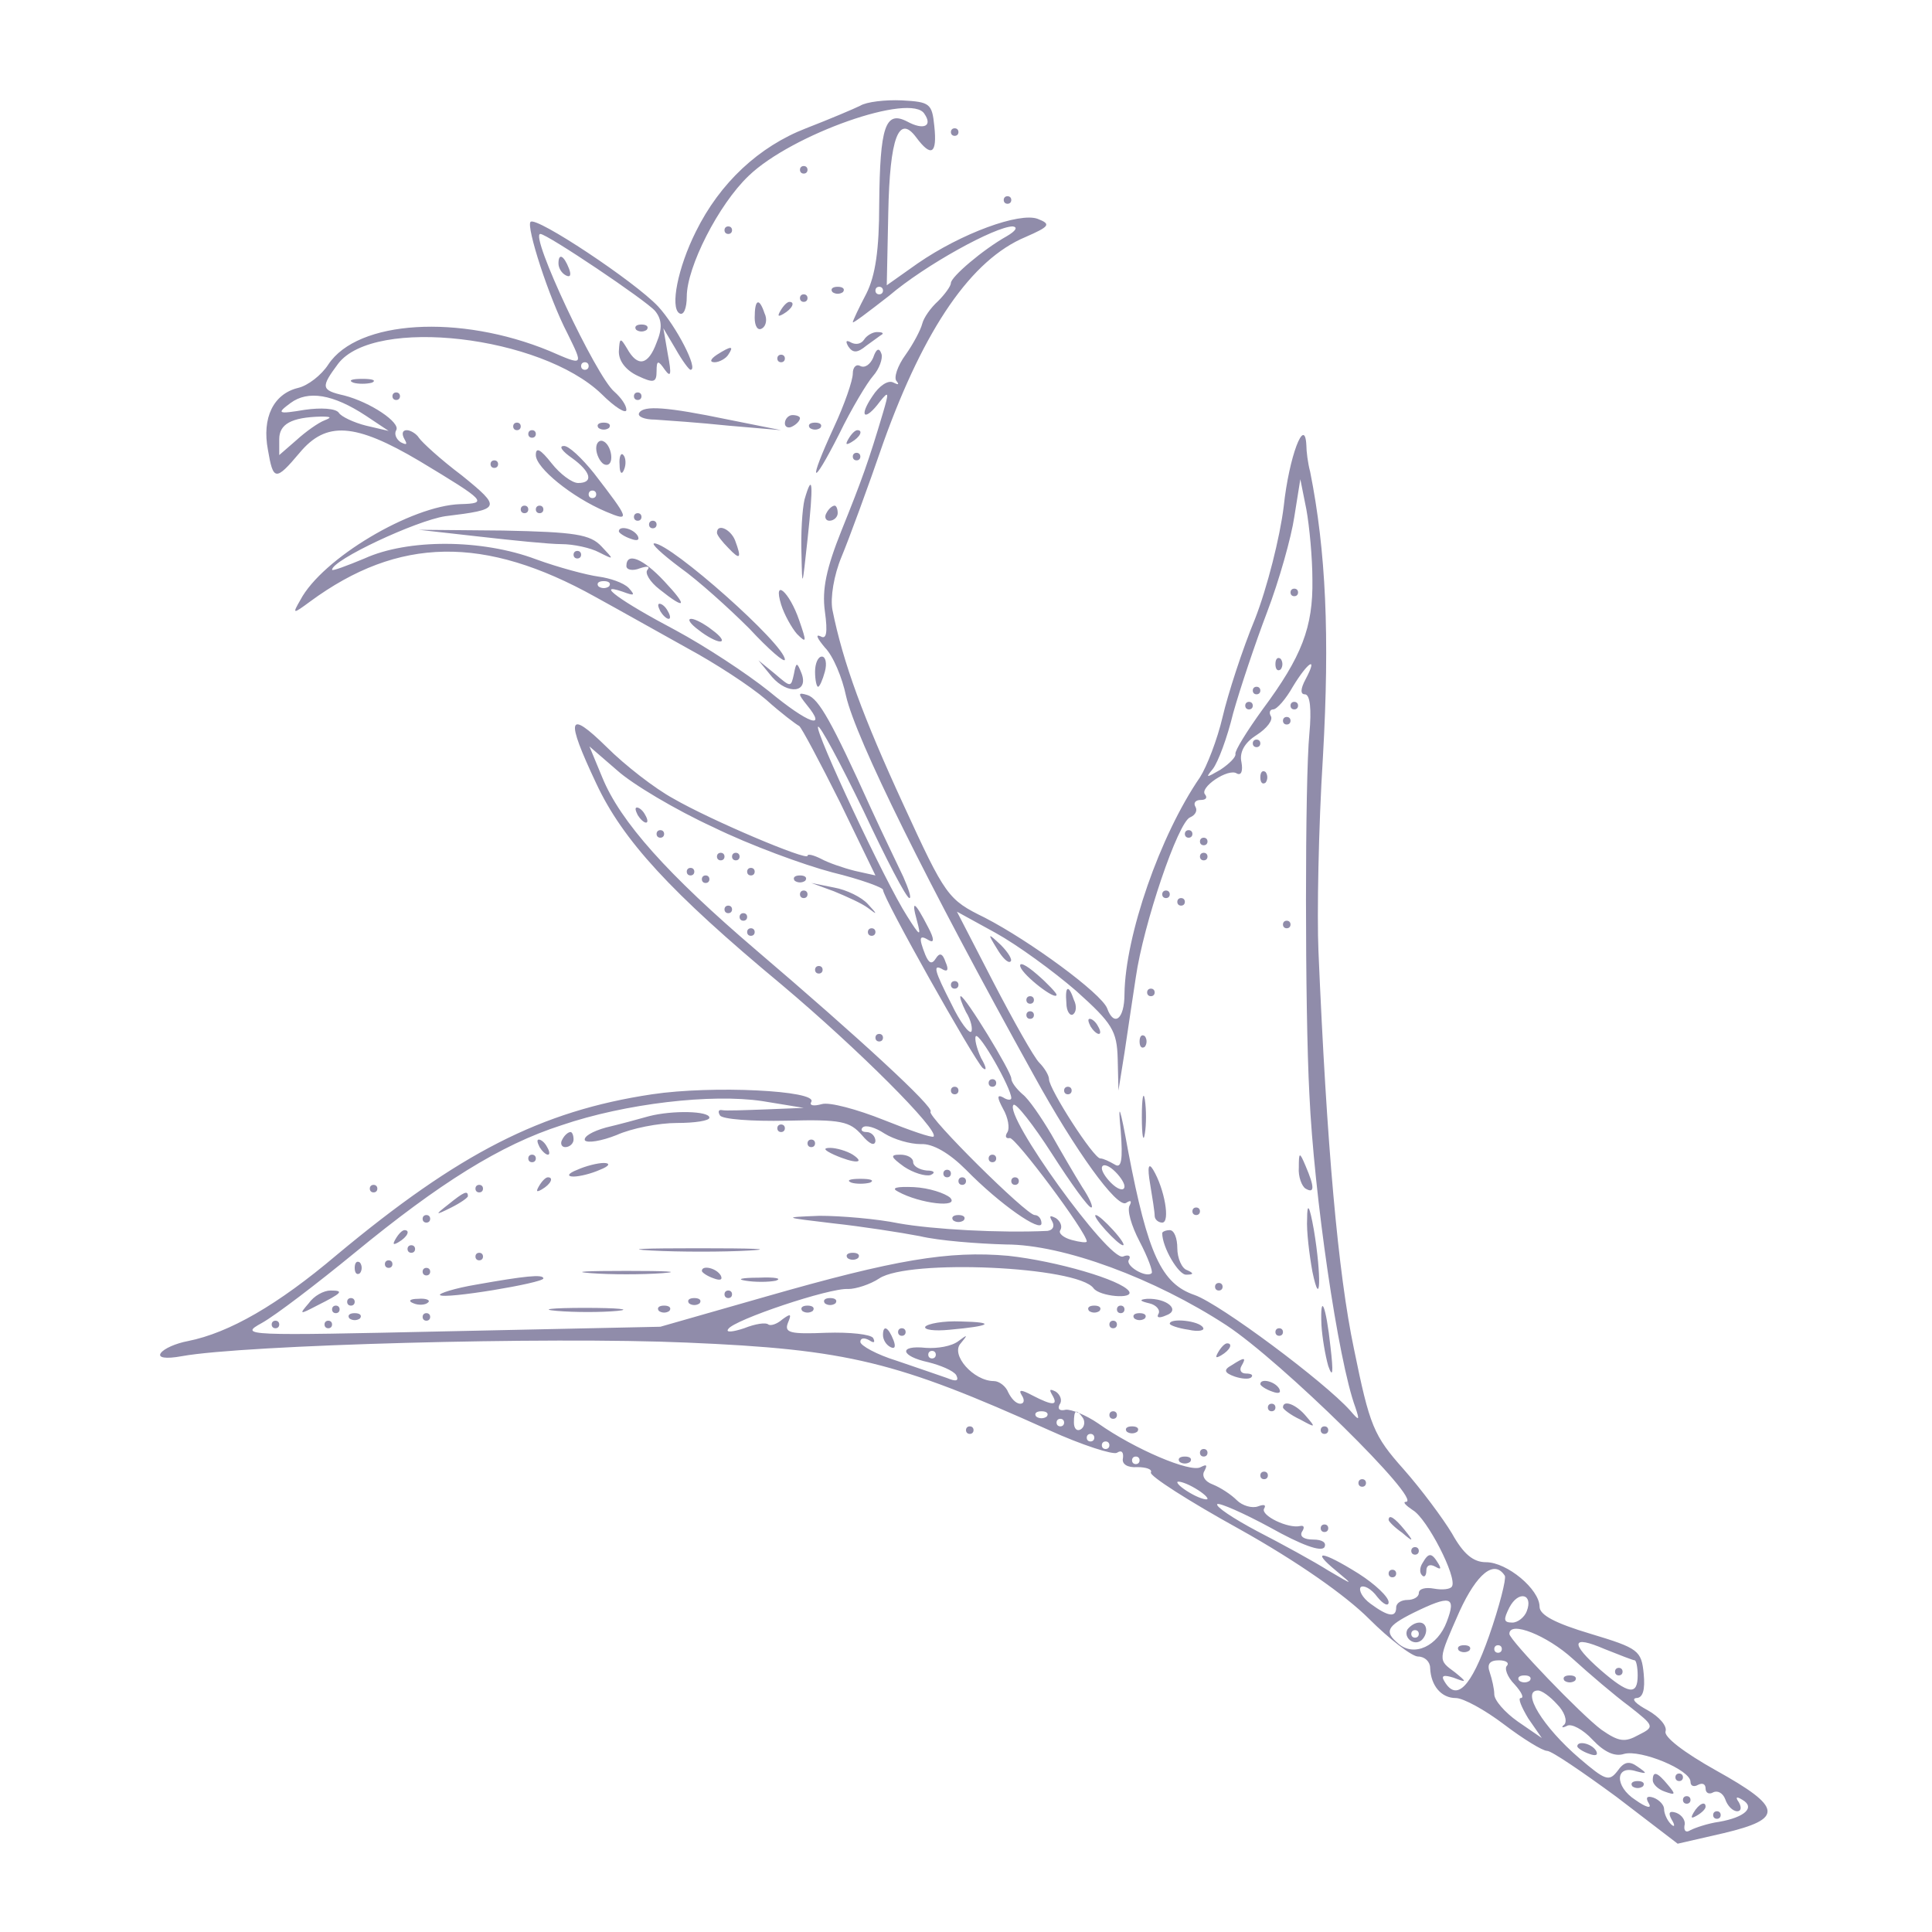
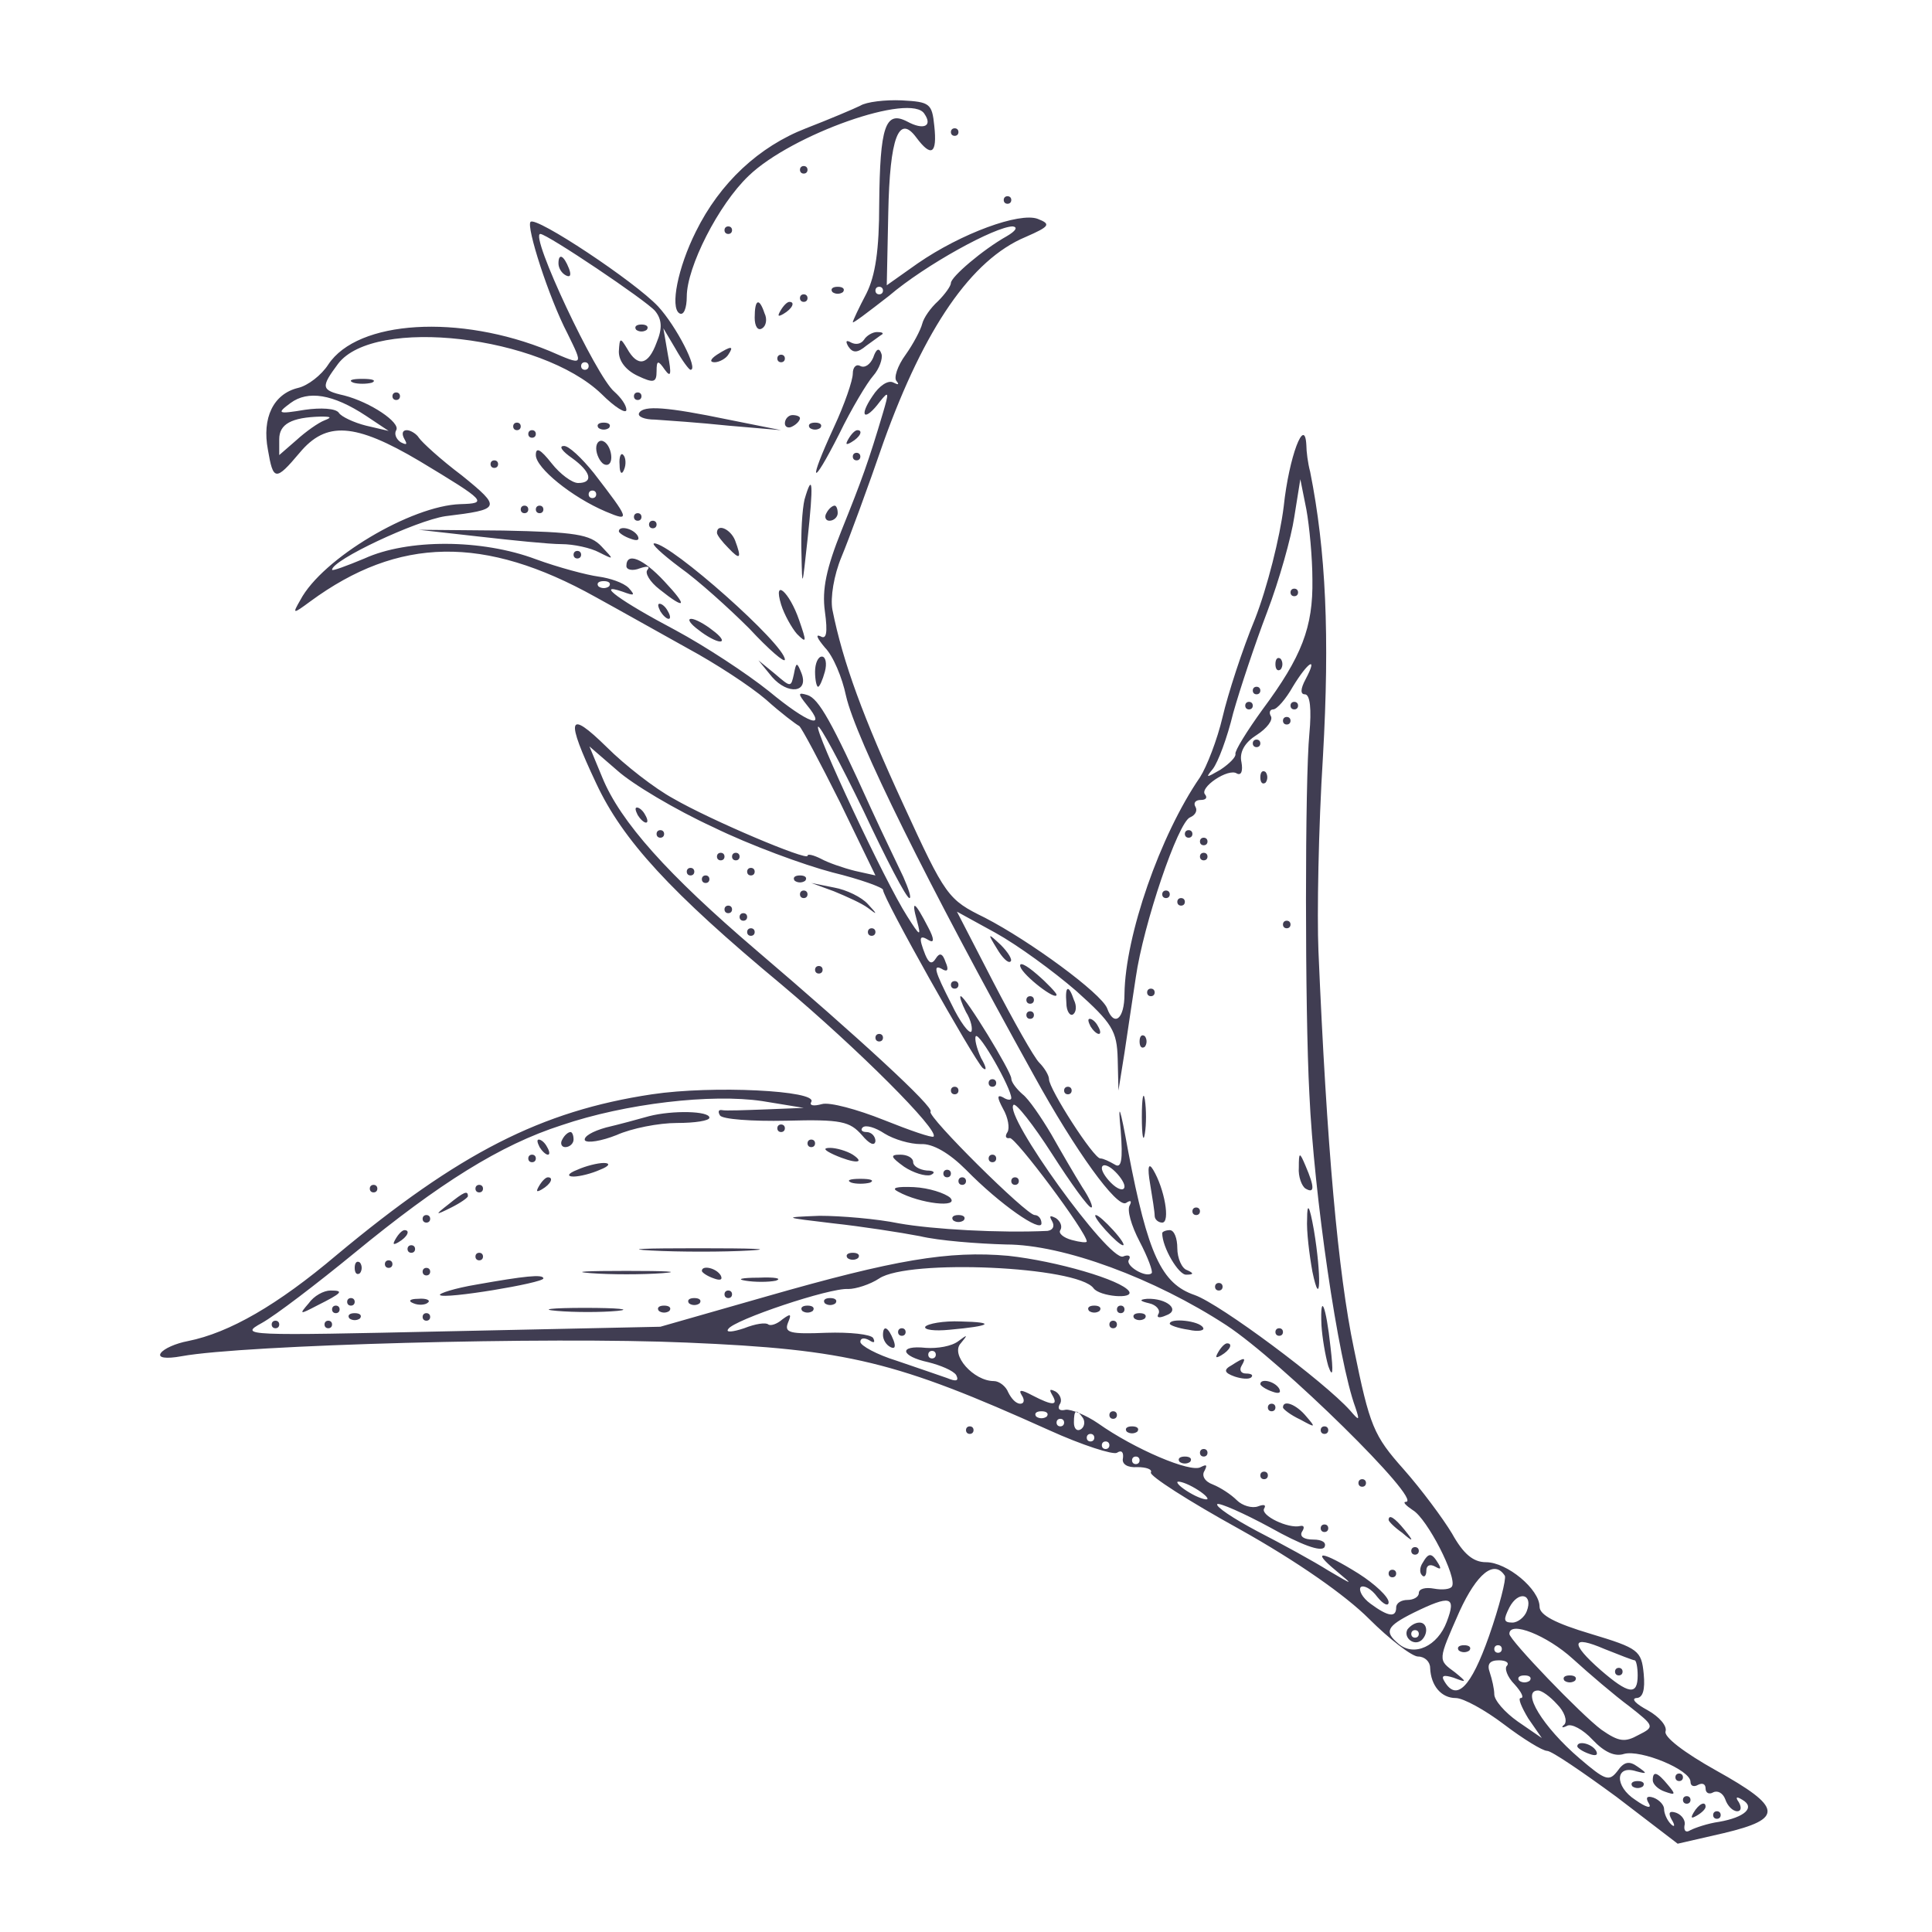
- <svg xmlns="http://www.w3.org/2000/svg" version="1.0" width="256pt" height="256pt" viewBox="0 0 256 256" preserveAspectRatio="xMidYMid meet" fill="#908caa" stroke="none">
+ <svg xmlns="http://www.w3.org/2000/svg" version="1.0" width="256pt" height="256pt" viewBox="0 0 256 256" preserveAspectRatio="xMidYMid meet" fill="#403d52" stroke="none">
  <g transform="translate(0,256) scale(0.1,-0.1)">
    <path d="M1140 2420 c-8 -4 -41 -18 -72 -30 -62 -24 -114 -72 -146 -137 -24 -48 -34 -100 -22 -108 6 -4 10 7 10 22 0 39 42 122 82 160 57 55 216 111 233 82 11 -16 -1 -22 -23 -10 -29 15 -36 -7 -37 -109 0 -61 -5 -95 -17 -119 -10 -19 -18 -36 -18 -38 0 -2 21 14 48 35 48 41 141 92 164 92 7 -1 4 -6 -8 -13 -32 -18 -74 -54 -74 -62 0 -4 -8 -15 -17 -24 -10 -9 -19 -22 -21 -30 -2 -8 -12 -27 -22 -41 -11 -15 -16 -31 -12 -35 4 -5 2 -5 -4 -2 -7 4 -19 -4 -28 -18 -19 -28 -10 -34 10 -7 12 15 12 12 4 -15 -19 -64 -28 -89 -55 -156 -20 -50 -26 -78 -22 -107 4 -29 2 -38 -6 -33 -7 3 -4 -3 6 -15 11 -11 23 -40 28 -64 13 -57 107 -247 249 -503 55 -100 110 -176 122 -169 6 4 8 3 5 -3 -4 -6 2 -27 13 -48 11 -21 18 -40 16 -42 -7 -7 -36 10 -30 18 3 5 -1 7 -8 4 -19 -6 -159 188 -145 201 3 3 26 -26 51 -65 25 -39 48 -71 52 -71 3 0 -2 12 -12 27 -10 16 -28 47 -41 70 -13 22 -30 47 -38 53 -8 7 -15 16 -15 21 0 9 -61 109 -67 109 -2 0 1 -9 7 -21 7 -11 9 -23 7 -26 -3 -3 -15 13 -26 36 -23 45 -26 55 -11 46 6 -3 7 1 3 10 -4 12 -8 13 -13 5 -5 -8 -9 -7 -14 5 -9 23 -8 27 5 19 7 -4 7 2 -1 17 -18 35 -23 38 -15 9 6 -22 4 -21 -13 6 -29 45 -123 246 -118 251 2 3 29 -47 60 -111 30 -64 57 -116 61 -116 3 0 -1 12 -8 28 -7 15 -27 56 -43 91 -52 115 -69 145 -84 150 -13 4 -13 2 -1 -13 28 -34 2 -25 -50 18 -30 24 -85 60 -124 81 -72 38 -108 64 -70 51 16 -6 17 -5 8 5 -7 7 -25 13 -40 15 -15 2 -53 12 -83 23 -72 27 -170 27 -227 1 -24 -10 -43 -17 -43 -15 0 13 111 65 150 71 74 9 75 11 22 54 -28 21 -53 44 -57 50 -3 5 -11 10 -16 10 -6 0 -7 -5 -3 -12 4 -7 3 -8 -5 -4 -6 4 -9 11 -6 16 6 10 -34 37 -69 46 -31 7 -31 11 -8 42 48 63 269 37 349 -40 18 -18 33 -27 33 -21 0 6 -7 16 -16 24 -24 20 -113 209 -98 209 9 0 140 -88 152 -102 9 -11 10 -23 2 -42 -11 -30 -25 -33 -39 -8 -9 15 -10 15 -11 -4 0 -13 10 -25 25 -32 21 -10 25 -9 25 6 0 15 2 15 11 2 8 -11 9 -6 4 20 l-6 35 16 -27 c9 -16 18 -28 20 -28 11 0 -19 58 -43 84 -31 33 -162 120 -169 112 -6 -6 24 -100 49 -148 21 -43 22 -43 -24 -23 -119 49 -254 41 -293 -18 -9 -14 -27 -28 -40 -31 -33 -8 -48 -40 -40 -82 7 -41 10 -42 42 -4 35 42 73 40 159 -11 88 -53 91 -56 54 -57 -65 -2 -183 -72 -212 -127 -11 -19 -10 -19 13 -2 117 86 231 88 378 6 31 -17 86 -48 122 -68 37 -20 83 -50 104 -68 20 -18 40 -33 44 -35 3 -2 27 -47 54 -101 l47 -97 -27 6 c-16 4 -36 11 -45 16 -10 5 -18 7 -18 4 0 -7 -128 47 -178 76 -24 13 -64 44 -88 68 -52 51 -55 39 -14 -48 35 -75 98 -144 246 -267 101 -85 209 -193 201 -201 -2 -2 -31 8 -66 22 -35 14 -72 24 -82 21 -11 -3 -17 -2 -14 3 9 15 -131 22 -211 10 -147 -22 -256 -78 -418 -213 -78 -66 -142 -103 -197 -114 -16 -3 -32 -10 -36 -16 -4 -6 6 -8 28 -4 82 15 486 26 669 18 214 -9 278 -25 480 -116 44 -20 85 -33 90 -30 6 4 9 1 8 -7 -2 -8 6 -13 19 -12 12 0 20 -3 18 -7 -3 -4 50 -38 117 -75 77 -43 141 -88 172 -119 27 -27 57 -50 65 -50 9 0 16 -7 16 -15 1 -24 15 -40 34 -40 10 0 39 -16 64 -35 25 -19 51 -35 57 -35 6 0 47 -28 92 -61 l81 -62 61 14 c80 19 78 34 -10 83 -43 24 -70 45 -67 52 2 7 -8 19 -24 28 -15 8 -22 15 -15 16 9 0 12 11 10 32 -3 31 -7 34 -70 53 -47 14 -68 25 -68 36 0 23 -43 59 -71 59 -17 0 -30 11 -45 38 -12 20 -41 59 -64 85 -40 45 -45 57 -66 160 -21 100 -36 268 -47 527 -2 47 0 163 6 258 9 159 4 272 -17 377 -3 11 -5 27 -5 35 -2 40 -23 -15 -30 -81 -5 -41 -22 -108 -38 -149 -17 -41 -36 -100 -43 -130 -7 -30 -21 -66 -30 -80 -53 -77 -99 -210 -100 -287 0 -34 -14 -44 -23 -19 -8 20 -102 89 -162 120 -49 24 -52 28 -108 150 -53 115 -80 188 -94 258 -3 16 2 46 12 70 10 24 35 92 56 153 54 150 116 241 188 271 32 14 34 17 16 24 -24 9 -101 -19 -159 -59 l-41 -29 2 96 c2 100 14 131 37 100 20 -27 28 -22 24 15 -3 30 -6 32 -43 34 -22 1 -47 -2 -55 -7z m30 -245 c0 -3 -2 -5 -5 -5 -3 0 -5 2 -5 5 0 3 2 5 5 5 3 0 5 -2 5 -5z m-390 -100 c0 -3 -2 -5 -5 -5 -3 0 -5 2 -5 5 0 3 2 5 5 5 3 0 5 -2 5 -5z m-295 -66 l30 -20 -30 7 c-16 4 -33 12 -36 17 -4 6 -24 7 -45 4 -36 -6 -38 -5 -19 9 23 17 56 12 100 -17z m-55 -6 c-8 -3 -25 -15 -37 -26 l-23 -20 0 21 c0 20 16 29 55 30 14 0 15 -1 5 -5z m1309 -211 c1 -63 -14 -102 -66 -172 -21 -29 -37 -55 -36 -59 1 -4 -8 -13 -20 -21 -19 -11 -20 -11 -10 1 7 9 19 41 27 74 9 32 29 92 45 134 16 42 32 99 36 126 l8 50 8 -40 c4 -22 8 -64 8 -93z m-932 -9 c-4 -3 -10 -3 -14 0 -3 4 0 7 7 7 7 0 10 -3 7 -7z m923 -123 c-7 -13 -7 -20 -1 -20 7 0 9 -20 6 -52 -6 -61 -6 -367 0 -478 6 -132 38 -353 61 -415 6 -18 5 -18 -7 -4 -34 38 -172 141 -206 153 -44 15 -62 54 -88 190 -11 61 -14 68 -10 28 3 -39 1 -51 -8 -45 -7 4 -15 8 -19 8 -9 0 -68 92 -68 105 0 5 -6 15 -13 22 -7 7 -34 55 -61 107 l-48 93 51 -28 c29 -16 77 -51 107 -77 48 -43 54 -53 55 -90 l1 -42 8 50 c4 28 11 73 15 100 10 70 56 206 72 212 7 3 10 9 7 14 -3 5 0 9 7 9 7 0 9 3 6 7 -9 9 31 36 42 28 6 -3 8 4 6 15 -3 13 4 26 20 36 14 9 22 20 19 25 -3 5 -1 9 3 9 5 0 17 14 26 30 20 33 34 42 17 10z m-785 -196 c49 -24 120 -50 158 -60 37 -9 67 -20 67 -23 0 -11 120 -224 132 -236 6 -5 5 1 -2 13 -6 13 -9 26 -7 29 5 5 47 -69 47 -82 0 -3 -5 -3 -11 1 -8 4 -8 0 0 -15 7 -12 9 -26 6 -31 -4 -6 -2 -9 3 -8 7 2 102 -125 102 -137 0 -2 -9 -1 -20 2 -11 3 -18 9 -15 13 3 5 0 12 -6 16 -8 4 -9 3 -5 -4 4 -7 1 -12 -6 -13 -63 -3 -152 2 -197 10 -29 6 -77 10 -105 10 -50 -2 -49 -2 18 -10 37 -4 89 -12 115 -17 25 -6 77 -10 114 -11 76 0 197 -45 292 -107 73 -48 261 -233 238 -234 -5 0 0 -5 9 -11 19 -11 59 -89 52 -101 -2 -4 -13 -5 -24 -3 -11 2 -20 0 -20 -6 0 -5 -7 -9 -15 -9 -8 0 -15 -4 -15 -10 0 -14 -11 -12 -34 5 -11 8 -16 18 -13 22 4 3 14 -2 22 -13 8 -10 15 -13 15 -7 0 7 -18 24 -40 38 -48 30 -64 32 -30 4 24 -20 24 -20 -10 0 -19 12 -61 35 -94 52 -32 17 -56 33 -53 36 3 2 35 -12 70 -31 41 -23 68 -33 72 -26 3 6 -3 10 -15 10 -12 0 -18 4 -15 10 4 6 3 9 -2 8 -16 -4 -53 14 -48 23 3 5 0 6 -8 3 -8 -3 -21 1 -28 8 -8 8 -22 17 -32 21 -11 4 -15 12 -11 18 4 8 3 9 -5 5 -13 -8 -88 24 -136 58 -16 11 -36 19 -43 18 -8 -2 -11 1 -8 7 4 5 1 13 -5 17 -8 4 -9 3 -5 -4 9 -15 1 -15 -26 -1 -15 8 -19 8 -14 0 4 -6 3 -11 -2 -11 -6 0 -12 7 -16 15 -3 8 -12 15 -19 15 -27 0 -58 35 -44 50 10 12 9 12 -3 3 -9 -7 -28 -10 -43 -9 -37 4 -34 -11 3 -19 16 -4 33 -11 37 -17 4 -8 0 -9 -12 -4 -11 4 -41 14 -67 23 -26 8 -48 20 -48 25 0 5 5 6 12 2 6 -4 8 -3 5 3 -3 5 -31 8 -62 7 -48 -2 -56 0 -51 13 5 12 4 13 -7 5 -8 -7 -16 -9 -19 -7 -3 3 -17 1 -32 -5 -15 -5 -25 -6 -21 -1 7 12 135 55 159 53 10 0 29 6 41 14 39 26 263 16 284 -13 8 -11 54 -15 47 -4 -10 15 -96 40 -160 47 -79 7 -150 -5 -321 -54 l-140 -40 -280 -6 c-271 -6 -279 -6 -248 11 18 10 73 52 123 93 112 92 193 143 274 169 85 29 199 42 266 32 l55 -9 -50 -2 c-27 -1 -54 -2 -58 -1 -5 1 -6 -2 -3 -7 3 -5 42 -8 88 -7 73 2 84 -1 100 -19 10 -12 17 -15 18 -8 0 6 -5 12 -12 12 -6 0 -8 3 -5 6 4 4 17 0 29 -8 13 -8 34 -14 48 -14 16 1 38 -12 60 -34 45 -46 100 -84 100 -71 0 6 -4 11 -9 11 -11 0 -143 131 -138 137 6 5 -95 98 -231 214 -117 100 -180 170 -204 229 l-17 41 37 -32 c20 -18 77 -52 127 -75z m545 -476 c0 -6 -7 -5 -15 2 -8 7 -15 17 -15 22 0 6 7 5 15 -2 8 -7 15 -17 15 -22z m-250 -223 c0 -3 -2 -5 -5 -5 -3 0 -5 2 -5 5 0 3 2 5 5 5 3 0 5 -2 5 -5z m147 -82 c-4 -3 -10 -3 -14 0 -3 4 0 7 7 7 7 0 10 -3 7 -7z m48 -2 c3 -5 2 -12 -3 -15 -5 -3 -9 1 -9 9 0 17 3 19 12 6z m-25 -6 c0 -3 -2 -5 -5 -5 -3 0 -5 2 -5 5 0 3 2 5 5 5 3 0 5 -2 5 -5z m40 -20 c0 -3 -2 -5 -5 -5 -3 0 -5 2 -5 5 0 3 2 5 5 5 3 0 5 -2 5 -5z m20 -10 c0 -3 -2 -5 -5 -5 -3 0 -5 2 -5 5 0 3 2 5 5 5 3 0 5 -2 5 -5z m40 -20 c0 -3 -2 -5 -5 -5 -3 0 -5 2 -5 5 0 3 2 5 5 5 3 0 5 -2 5 -5z m90 -51 c0 -2 -9 0 -20 6 -11 6 -20 13 -20 16 0 2 9 0 20 -6 11 -6 20 -13 20 -16z m394 -102 c2 -4 -7 -40 -21 -80 -24 -68 -43 -87 -59 -60 -5 8 -1 9 12 5 18 -7 18 -6 2 7 -23 17 -23 15 6 81 23 50 46 69 60 47z m29 -47 c-3 -8 -12 -15 -19 -15 -12 0 -12 4 -4 20 12 23 32 18 23 -5z m-106 -14 c-12 -32 -43 -47 -64 -29 -19 16 -16 23 20 41 49 24 57 22 44 -12z m167 -49 c22 -20 56 -49 75 -63 33 -26 34 -27 12 -38 -18 -10 -26 -9 -49 7 -27 20 -122 119 -122 127 0 18 50 -2 84 -33z m82 -2 c2 0 4 -9 4 -20 0 -27 -12 -25 -49 7 -41 36 -39 47 5 28 20 -8 38 -15 40 -15z m-176 15 c0 -3 -2 -5 -5 -5 -3 0 -5 2 -5 5 0 3 2 5 5 5 3 0 5 -2 5 -5z m7 -22 c-4 -3 0 -15 10 -25 9 -10 13 -18 8 -18 -4 0 1 -12 10 -27 l18 -26 -32 22 c-17 12 -31 28 -31 36 0 7 -3 20 -6 29 -4 11 0 16 12 16 9 0 14 -3 11 -7z m30 -20 c-4 -3 -10 -3 -14 0 -3 4 0 7 7 7 7 0 10 -3 7 -7z m36 -31 c10 -10 14 -22 10 -27 -5 -4 -3 -5 3 -2 6 4 22 -5 34 -18 16 -17 30 -23 42 -19 22 6 88 -21 88 -37 0 -6 5 -7 10 -4 6 3 10 1 10 -5 0 -6 5 -8 10 -5 6 3 13 -1 16 -9 3 -9 10 -16 16 -16 5 0 6 5 2 12 -5 7 -3 8 5 3 17 -10 3 -23 -31 -29 -15 -2 -32 -8 -38 -11 -6 -4 -9 -1 -8 6 2 6 -3 14 -11 17 -9 3 -11 0 -6 -9 5 -8 4 -11 -1 -6 -5 5 -9 14 -9 20 0 5 -6 12 -14 15 -9 3 -11 0 -6 -8 4 -7 -4 -5 -18 5 -28 18 -27 47 1 38 15 -4 15 -3 2 6 -11 8 -18 7 -27 -6 -11 -14 -16 -12 -50 17 -49 42 -78 90 -55 90 5 0 16 -8 25 -18z M1710 1775 c0 -3 2 -5 5 -5 3 0 5 2 5 5 0 3 -2 5 -5 5 -3 0 -5 -2 -5 -5z M1690 1680 c0 -7 3 -10 7 -7 3 4 3 10 0 14 -4 3 -7 0 -7 -7z M1660 1645 c0 -3 2 -5 5 -5 3 0 5 2 5 5 0 3 -2 5 -5 5 -3 0 -5 -2 -5 -5z M1650 1625 c0 -3 2 -5 5 -5 3 0 5 2 5 5 0 3 -2 5 -5 5 -3 0 -5 -2 -5 -5z M1710 1625 c0 -3 2 -5 5 -5 3 0 5 2 5 5 0 3 -2 5 -5 5 -3 0 -5 -2 -5 -5z M1700 1605 c0 -3 2 -5 5 -5 3 0 5 2 5 5 0 3 -2 5 -5 5 -3 0 -5 -2 -5 -5z M1660 1575 c0 -3 2 -5 5 -5 3 0 5 2 5 5 0 3 -2 5 -5 5 -3 0 -5 -2 -5 -5z M1670 1530 c0 -7 3 -10 7 -7 3 4 3 10 0 14 -4 3 -7 0 -7 -7z M1570 1455 c0 -3 2 -5 5 -5 3 0 5 2 5 5 0 3 -2 5 -5 5 -3 0 -5 -2 -5 -5z M1590 1445 c0 -3 2 -5 5 -5 3 0 5 2 5 5 0 3 -2 5 -5 5 -3 0 -5 -2 -5 -5z M1590 1425 c0 -3 2 -5 5 -5 3 0 5 2 5 5 0 3 -2 5 -5 5 -3 0 -5 -2 -5 -5z M1540 1375 c0 -3 2 -5 5 -5 3 0 5 2 5 5 0 3 -2 5 -5 5 -3 0 -5 -2 -5 -5z M1560 1365 c0 -3 2 -5 5 -5 3 0 5 2 5 5 0 3 -2 5 -5 5 -3 0 -5 -2 -5 -5z M1700 1335 c0 -3 2 -5 5 -5 3 0 5 2 5 5 0 3 -2 5 -5 5 -3 0 -5 -2 -5 -5z M1321 1303 c7 -12 15 -20 18 -17 3 2 -3 12 -13 22 -17 16 -18 16 -5 -5z M1352 1279 c4 -12 48 -46 48 -37 0 2 -12 15 -26 27 -15 13 -24 17 -22 10z M1413 1231 c0 -11 5 -18 9 -15 4 3 5 11 1 19 -7 21 -12 19 -10 -4z M1520 1245 c0 -3 2 -5 5 -5 3 0 5 2 5 5 0 3 -2 5 -5 5 -3 0 -5 -2 -5 -5z M1360 1235 c0 -3 2 -5 5 -5 3 0 5 2 5 5 0 3 -2 5 -5 5 -3 0 -5 -2 -5 -5z M1360 1215 c0 -3 2 -5 5 -5 3 0 5 2 5 5 0 3 -2 5 -5 5 -3 0 -5 -2 -5 -5z M1445 1200 c3 -5 8 -10 11 -10 3 0 2 5 -1 10 -3 6 -8 10 -11 10 -3 0 -2 -4 1 -10z M1510 1180 c0 -7 3 -10 7 -7 3 4 3 10 0 14 -4 3 -7 0 -7 -7z M1410 1115 c0 -3 2 -5 5 -5 3 0 5 2 5 5 0 3 -2 5 -5 5 -3 0 -5 -2 -5 -5z M1513 1080 c0 -25 2 -35 4 -22 2 12 2 32 0 45 -2 12 -4 2 -4 -23z M1721 1013 c-1 -12 4 -25 9 -28 12 -7 12 2 0 30 -8 19 -9 19 -9 -2z M1524 991 c3 -18 6 -37 6 -42 0 -5 5 -9 10 -9 11 0 3 45 -12 70 -6 10 -8 4 -4 -19z M1732 945 c-1 -16 3 -48 7 -70 11 -53 12 -5 2 55 -6 34 -9 37 -9 15z M1580 955 c0 -3 2 -5 5 -5 3 0 5 2 5 5 0 3 -2 5 -5 5 -3 0 -5 -2 -5 -5z M1540 926 c0 -19 22 -56 32 -55 10 0 10 2 1 6 -7 2 -13 16 -13 29 0 13 -4 24 -10 24 -5 0 -10 -2 -10 -4z M1610 855 c0 -3 2 -5 5 -5 3 0 5 2 5 5 0 3 -2 5 -5 5 -3 0 -5 -2 -5 -5z M1751 804 c1 -16 5 -40 9 -54 6 -17 7 -9 3 25 -6 56 -14 74 -12 29z M1690 795 c0 -3 2 -5 5 -5 3 0 5 2 5 5 0 3 -2 5 -5 5 -3 0 -5 -2 -5 -5z M845 1480 c3 -5 8 -10 11 -10 3 0 2 5 -1 10 -3 6 -8 10 -11 10 -3 0 -2 -4 1 -10z M870 1455 c0 -3 2 -5 5 -5 3 0 5 2 5 5 0 3 -2 5 -5 5 -3 0 -5 -2 -5 -5z M950 1425 c0 -3 2 -5 5 -5 3 0 5 2 5 5 0 3 -2 5 -5 5 -3 0 -5 -2 -5 -5z M970 1425 c0 -3 2 -5 5 -5 3 0 5 2 5 5 0 3 -2 5 -5 5 -3 0 -5 -2 -5 -5z M910 1405 c0 -3 2 -5 5 -5 3 0 5 2 5 5 0 3 -2 5 -5 5 -3 0 -5 -2 -5 -5z M990 1405 c0 -3 2 -5 5 -5 3 0 5 2 5 5 0 3 -2 5 -5 5 -3 0 -5 -2 -5 -5z M930 1395 c0 -3 2 -5 5 -5 3 0 5 2 5 5 0 3 -2 5 -5 5 -3 0 -5 -2 -5 -5z M1053 1393 c4 -3 10 -3 14 0 3 4 0 7 -7 7 -7 0 -10 -3 -7 -7z M1105 1379 c17 -7 37 -16 45 -22 13 -10 13 -9 0 5 -8 9 -28 19 -45 22 l-30 6 30 -11z M1060 1375 c0 -3 2 -5 5 -5 3 0 5 2 5 5 0 3 -2 5 -5 5 -3 0 -5 -2 -5 -5z M960 1355 c0 -3 2 -5 5 -5 3 0 5 2 5 5 0 3 -2 5 -5 5 -3 0 -5 -2 -5 -5z M980 1345 c0 -3 2 -5 5 -5 3 0 5 2 5 5 0 3 -2 5 -5 5 -3 0 -5 -2 -5 -5z M990 1325 c0 -3 2 -5 5 -5 3 0 5 2 5 5 0 3 -2 5 -5 5 -3 0 -5 -2 -5 -5z M1150 1325 c0 -3 2 -5 5 -5 3 0 5 2 5 5 0 3 -2 5 -5 5 -3 0 -5 -2 -5 -5z M1080 1275 c0 -3 2 -5 5 -5 3 0 5 2 5 5 0 3 -2 5 -5 5 -3 0 -5 -2 -5 -5z M1160 1185 c0 -3 2 -5 5 -5 3 0 5 2 5 5 0 3 -2 5 -5 5 -3 0 -5 -2 -5 -5z M1310 1125 c0 -3 2 -5 5 -5 3 0 5 2 5 5 0 3 -2 5 -5 5 -3 0 -5 -2 -5 -5z M1260 1115 c0 -3 2 -5 5 -5 3 0 5 2 5 5 0 3 -2 5 -5 5 -3 0 -5 -2 -5 -5z M860 1081 c-14 -4 -40 -11 -57 -15 -18 -5 -30 -12 -28 -17 3 -4 22 -1 42 7 20 9 56 16 80 16 24 0 43 3 43 7 0 9 -49 10 -80 2z M1030 1065 c0 -3 2 -5 5 -5 3 0 5 2 5 5 0 3 -2 5 -5 5 -3 0 -5 -2 -5 -5z M745 1050 c-3 -5 -1 -10 4 -10 6 0 11 5 11 10 0 6 -2 10 -4 10 -3 0 -8 -4 -11 -10z M715 1040 c3 -5 8 -10 11 -10 3 0 2 5 -1 10 -3 6 -8 10 -11 10 -3 0 -2 -4 1 -10z M1070 1045 c0 -3 2 -5 5 -5 3 0 5 2 5 5 0 3 -2 5 -5 5 -3 0 -5 -2 -5 -5z M1105 1030 c27 -12 43 -12 25 0 -8 5 -22 9 -30 9 -10 0 -8 -3 5 -9z M700 1025 c0 -3 2 -5 5 -5 3 0 5 2 5 5 0 3 -2 5 -5 5 -3 0 -5 -2 -5 -5z M1198 1014 c12 -8 28 -13 35 -11 7 3 5 6 -5 6 -10 1 -18 6 -18 11 0 6 -8 10 -17 10 -14 0 -13 -3 5 -16z M1310 1025 c0 -3 2 -5 5 -5 3 0 5 2 5 5 0 3 -2 5 -5 5 -3 0 -5 -2 -5 -5z M765 1010 c-13 -5 -14 -9 -5 -9 8 0 24 4 35 9 13 5 14 9 5 9 -8 0 -24 -4 -35 -9z M1250 1005 c0 -3 2 -5 5 -5 3 0 5 2 5 5 0 3 -2 5 -5 5 -3 0 -5 -2 -5 -5z M714 988 c-4 -7 -3 -8 4 -4 12 7 16 16 8 16 -3 0 -8 -5 -12 -12z M1128 993 c6 -2 18 -2 25 0 6 3 1 5 -13 5 -14 0 -19 -2 -12 -5z M1270 995 c0 -3 2 -5 5 -5 3 0 5 2 5 5 0 3 -2 5 -5 5 -3 0 -5 -2 -5 -5z M1340 995 c0 -3 2 -5 5 -5 3 0 5 2 5 5 0 3 -2 5 -5 5 -3 0 -5 -2 -5 -5z M630 985 c0 -3 2 -5 5 -5 3 0 5 2 5 5 0 3 -2 5 -5 5 -3 0 -5 -2 -5 -5z M1190 981 c29 -16 82 -22 69 -8 -7 6 -28 13 -48 14 -23 1 -31 -1 -21 -6z M594 964 c-18 -14 -18 -15 4 -4 12 6 22 13 22 15 0 8 -5 6 -26 -11z M560 945 c0 -3 2 -5 5 -5 3 0 5 2 5 5 0 3 -2 5 -5 5 -3 0 -5 -2 -5 -5z M1263 943 c4 -3 10 -3 14 0 3 4 0 7 -7 7 -7 0 -10 -3 -7 -7z M524 918 c-4 -7 -3 -8 4 -4 12 7 16 16 8 16 -3 0 -8 -5 -12 -12z M540 905 c0 -3 2 -5 5 -5 3 0 5 2 5 5 0 3 -2 5 -5 5 -3 0 -5 -2 -5 -5z M863 903 c37 -2 96 -2 130 0 34 2 4 3 -68 3 -71 0 -99 -1 -62 -3z M630 895 c0 -3 2 -5 5 -5 3 0 5 2 5 5 0 3 -2 5 -5 5 -3 0 -5 -2 -5 -5z M1123 893 c4 -3 10 -3 14 0 3 4 0 7 -7 7 -7 0 -10 -3 -7 -7z M470 880 c0 -7 3 -10 7 -7 3 4 3 10 0 14 -4 3 -7 0 -7 -7z M510 885 c0 -3 2 -5 5 -5 3 0 5 2 5 5 0 3 -2 5 -5 5 -3 0 -5 -2 -5 -5z M560 875 c0 -3 2 -5 5 -5 3 0 5 2 5 5 0 3 -2 5 -5 5 -3 0 -5 -2 -5 -5z M783 873 c26 -2 68 -2 95 0 26 2 4 3 -48 3 -52 0 -74 -1 -47 -3z M930 876 c0 -2 7 -7 16 -10 8 -3 12 -2 9 4 -6 10 -25 14 -25 6z M632 858 c-30 -5 -51 -12 -49 -14 5 -6 137 16 137 22 0 6 -26 3 -88 -8z M988 863 c12 -2 30 -2 40 0 9 3 -1 5 -23 4 -22 0 -30 -2 -17 -4z M409 833 c-13 -15 -12 -15 11 -3 34 17 36 20 18 20 -9 0 -22 -7 -29 -17z M960 845 c0 -3 2 -5 5 -5 3 0 5 2 5 5 0 3 -2 5 -5 5 -3 0 -5 -2 -5 -5z M460 835 c0 -3 2 -5 5 -5 3 0 5 2 5 5 0 3 -2 5 -5 5 -3 0 -5 -2 -5 -5z M548 833 c7 -3 16 -2 19 1 4 3 -2 6 -13 5 -11 0 -14 -3 -6 -6z M913 833 c4 -3 10 -3 14 0 3 4 0 7 -7 7 -7 0 -10 -3 -7 -7z M1093 833 c4 -3 10 -3 14 0 3 4 0 7 -7 7 -7 0 -10 -3 -7 -7z M1523 833 c9 -2 15 -9 12 -14 -3 -5 1 -6 10 -2 20 7 1 23 -25 22 -11 -1 -10 -3 3 -6z M440 825 c0 -3 2 -5 5 -5 3 0 5 2 5 5 0 3 -2 5 -5 5 -3 0 -5 -2 -5 -5z M738 823 c23 -2 59 -2 80 0 20 2 1 4 -43 4 -44 0 -61 -2 -37 -4z M873 823 c4 -3 10 -3 14 0 3 4 0 7 -7 7 -7 0 -10 -3 -7 -7z M1063 823 c4 -3 10 -3 14 0 3 4 0 7 -7 7 -7 0 -10 -3 -7 -7z M1443 823 c4 -3 10 -3 14 0 3 4 0 7 -7 7 -7 0 -10 -3 -7 -7z M1480 825 c0 -3 2 -5 5 -5 3 0 5 2 5 5 0 3 -2 5 -5 5 -3 0 -5 -2 -5 -5z M463 813 c4 -3 10 -3 14 0 3 4 0 7 -7 7 -7 0 -10 -3 -7 -7z M560 815 c0 -3 2 -5 5 -5 3 0 5 2 5 5 0 3 -2 5 -5 5 -3 0 -5 -2 -5 -5z M1503 813 c4 -3 10 -3 14 0 3 4 0 7 -7 7 -7 0 -10 -3 -7 -7z M360 805 c0 -3 2 -5 5 -5 3 0 5 2 5 5 0 3 -2 5 -5 5 -3 0 -5 -2 -5 -5z M430 805 c0 -3 2 -5 5 -5 3 0 5 2 5 5 0 3 -2 5 -5 5 -3 0 -5 -2 -5 -5z M1226 802 c-2 -4 12 -6 32 -4 56 5 62 10 15 11 -23 1 -44 -3 -47 -7z M1470 805 c0 -3 2 -5 5 -5 3 0 5 2 5 5 0 3 -2 5 -5 5 -3 0 -5 -2 -5 -5z M1550 806 c0 -2 11 -6 25 -8 13 -3 22 -1 19 3 -5 9 -44 13 -44 5z M1170 791 c0 -6 4 -13 10 -16 6 -3 7 1 4 9 -7 18 -14 21 -14 7z M1190 795 c0 -3 2 -5 5 -5 3 0 5 2 5 5 0 3 -2 5 -5 5 -3 0 -5 -2 -5 -5z M1614 768 c-4 -7 -3 -8 4 -4 12 7 16 16 8 16 -3 0 -8 -5 -12 -12z M1632 751 c-11 -6 -10 -10 4 -15 9 -3 19 -4 22 -1 3 3 0 5 -7 5 -7 0 -9 5 -6 10 7 12 4 12 -13 1z M1670 726 c0 -2 7 -7 16 -10 8 -3 12 -2 9 4 -6 10 -25 14 -25 6z M1680 695 c0 -3 2 -5 5 -5 3 0 5 2 5 5 0 3 -2 5 -5 5 -3 0 -5 -2 -5 -5z M1700 695 c0 -2 10 -10 23 -16 20 -11 21 -11 8 4 -13 16 -31 23 -31 12z M1470 685 c0 -3 2 -5 5 -5 3 0 5 2 5 5 0 3 -2 5 -5 5 -3 0 -5 -2 -5 -5z M1493 663 c4 -3 10 -3 14 0 3 4 0 7 -7 7 -7 0 -10 -3 -7 -7z M1750 665 c0 -3 2 -5 5 -5 3 0 5 2 5 5 0 3 -2 5 -5 5 -3 0 -5 -2 -5 -5z M1590 635 c0 -3 2 -5 5 -5 3 0 5 2 5 5 0 3 -2 5 -5 5 -3 0 -5 -2 -5 -5z M1563 623 c4 -3 10 -3 14 0 3 4 0 7 -7 7 -7 0 -10 -3 -7 -7z M1670 605 c0 -3 2 -5 5 -5 3 0 5 2 5 5 0 3 -2 5 -5 5 -3 0 -5 -2 -5 -5z M1800 595 c0 -3 2 -5 5 -5 3 0 5 2 5 5 0 3 -2 5 -5 5 -3 0 -5 -2 -5 -5z M1840 546 c0 -2 8 -10 18 -17 15 -13 16 -12 3 4 -13 16 -21 21 -21 13z M1750 535 c0 -3 2 -5 5 -5 3 0 5 2 5 5 0 3 -2 5 -5 5 -3 0 -5 -2 -5 -5z M1870 505 c0 -3 2 -5 5 -5 3 0 5 2 5 5 0 3 -2 5 -5 5 -3 0 -5 -2 -5 -5z M1885 489 c-4 -6 -4 -13 -1 -16 3 -4 6 -1 6 6 0 7 5 9 12 5 7 -4 8 -3 4 4 -9 15 -13 15 -21 1z M1840 475 c0 -3 2 -5 5 -5 3 0 5 2 5 5 0 3 -2 5 -5 5 -3 0 -5 -2 -5 -5z M1933 373 c4 -3 10 -3 14 0 3 4 0 7 -7 7 -7 0 -10 -3 -7 -7z M1865 401 c-6 -11 9 -23 19 -14 9 9 7 23 -3 23 -6 0 -12 -4 -16 -9z m15 -6 c0 -3 -2 -5 -5 -5 -3 0 -5 2 -5 5 0 3 2 5 5 5 3 0 5 -2 5 -5z M2073 333 c4 -3 10 -3 14 0 3 4 0 7 -7 7 -7 0 -10 -3 -7 -7z M2140 345 c0 -3 2 -5 5 -5 3 0 5 2 5 5 0 3 -2 5 -5 5 -3 0 -5 -2 -5 -5z M2090 246 c0 -2 7 -7 16 -10 8 -3 12 -2 9 4 -6 10 -25 14 -25 6z M2190 201 c0 -5 7 -12 16 -15 14 -5 15 -4 4 9 -14 17 -20 19 -20 6z M2220 205 c0 -3 2 -5 5 -5 3 0 5 2 5 5 0 3 -2 5 -5 5 -3 0 -5 -2 -5 -5z M2163 193 c4 -3 10 -3 14 0 3 4 0 7 -7 7 -7 0 -10 -3 -7 -7z M2230 175 c0 -3 2 -5 5 -5 3 0 5 2 5 5 0 3 -2 5 -5 5 -3 0 -5 -2 -5 -5z M2244 158 c-4 -7 -3 -8 4 -4 7 4 12 9 12 12 0 8 -9 4 -16 -8z M2270 155 c0 -3 2 -5 5 -5 3 0 5 2 5 5 0 3 -2 5 -5 5 -3 0 -5 -2 -5 -5z M1260 2385 c0 -3 2 -5 5 -5 3 0 5 2 5 5 0 3 -2 5 -5 5 -3 0 -5 -2 -5 -5z M1060 2335 c0 -3 2 -5 5 -5 3 0 5 2 5 5 0 3 -2 5 -5 5 -3 0 -5 -2 -5 -5z M1330 2295 c0 -3 2 -5 5 -5 3 0 5 2 5 5 0 3 -2 5 -5 5 -3 0 -5 -2 -5 -5z M960 2255 c0 -3 2 -5 5 -5 3 0 5 2 5 5 0 3 -2 5 -5 5 -3 0 -5 -2 -5 -5z M740 2211 c0 -6 4 -13 10 -16 6 -3 7 1 4 9 -7 18 -14 21 -14 7z M1103 2173 c4 -3 10 -3 14 0 3 4 0 7 -7 7 -7 0 -10 -3 -7 -7z M1060 2165 c0 -3 2 -5 5 -5 3 0 5 2 5 5 0 3 -2 5 -5 5 -3 0 -5 -2 -5 -5z M1000 2139 c0 -11 4 -18 10 -14 5 3 7 12 3 20 -7 21 -13 19 -13 -6z M1034 2148 c-4 -7 -3 -8 4 -4 12 7 16 16 8 16 -3 0 -8 -5 -12 -12z M843 2123 c4 -3 10 -3 14 0 3 4 0 7 -7 7 -7 0 -10 -3 -7 -7z M1145 2110 c-4 -6 -11 -7 -17 -4 -7 4 -8 2 -4 -5 6 -9 12 -9 24 1 10 7 19 14 21 15 2 2 -1 3 -7 3 -6 0 -14 -5 -17 -10z M950 2090 c-9 -6 -10 -10 -3 -10 6 0 15 5 18 10 8 12 4 12 -15 0z M1157 2086 c-4 -9 -11 -14 -17 -11 -5 3 -10 -1 -10 -10 0 -9 -11 -41 -25 -71 -35 -76 -30 -82 7 -9 16 33 37 68 45 77 8 9 13 23 11 29 -3 9 -7 7 -11 -5z M1030 2085 c0 -3 2 -5 5 -5 3 0 5 2 5 5 0 3 -2 5 -5 5 -3 0 -5 -2 -5 -5z M468 2053 c6 -2 18 -2 25 0 6 3 1 5 -13 5 -14 0 -19 -2 -12 -5z M520 2035 c0 -3 2 -5 5 -5 3 0 5 2 5 5 0 3 -2 5 -5 5 -3 0 -5 -2 -5 -5z M840 2035 c0 -3 2 -5 5 -5 3 0 5 2 5 5 0 3 -2 5 -5 5 -3 0 -5 -2 -5 -5z M847 2013 c-3 -5 7 -9 21 -9 15 -1 59 -4 97 -8 l70 -6 -70 14 c-82 17 -112 19 -118 9z M1040 1999 c0 -5 5 -7 10 -4 6 3 10 8 10 11 0 2 -4 4 -10 4 -5 0 -10 -5 -10 -11z M680 1995 c0 -3 2 -5 5 -5 3 0 5 2 5 5 0 3 -2 5 -5 5 -3 0 -5 -2 -5 -5z M793 1993 c4 -3 10 -3 14 0 3 4 0 7 -7 7 -7 0 -10 -3 -7 -7z M1073 1993 c4 -3 10 -3 14 0 3 4 0 7 -7 7 -7 0 -10 -3 -7 -7z M700 1985 c0 -3 2 -5 5 -5 3 0 5 2 5 5 0 3 -2 5 -5 5 -3 0 -5 -2 -5 -5z M1124 1978 c-4 -7 -3 -8 4 -4 12 7 16 16 8 16 -3 0 -8 -5 -12 -12z M790 1966 c0 -8 5 -18 10 -21 6 -3 10 1 10 9 0 8 -4 18 -10 21 -5 3 -10 -1 -10 -9z M710 1957 c0 -17 48 -56 93 -75 33 -14 31 -10 -16 51 -16 20 -34 37 -40 36 -7 0 -2 -7 11 -16 25 -18 29 -33 8 -33 -8 0 -24 12 -35 26 -15 19 -21 22 -21 11z m80 -52 c0 -3 -2 -5 -5 -5 -3 0 -5 2 -5 5 0 3 2 5 5 5 3 0 5 -2 5 -5z M821 1944 c0 -11 3 -14 6 -6 3 7 2 16 -1 19 -3 4 -6 -2 -5 -13z M1130 1955 c0 -3 2 -5 5 -5 3 0 5 2 5 5 0 3 -2 5 -5 5 -3 0 -5 -2 -5 -5z M650 1945 c0 -3 2 -5 5 -5 3 0 5 2 5 5 0 3 -2 5 -5 5 -3 0 -5 -2 -5 -5z M1066 1898 c-3 -13 -5 -45 -4 -73 1 -46 1 -44 8 20 8 74 7 91 -4 53z M690 1885 c0 -3 2 -5 5 -5 3 0 5 2 5 5 0 3 -2 5 -5 5 -3 0 -5 -2 -5 -5z M710 1885 c0 -3 2 -5 5 -5 3 0 5 2 5 5 0 3 -2 5 -5 5 -3 0 -5 -2 -5 -5z M1095 1880 c-3 -5 -1 -10 4 -10 6 0 11 5 11 10 0 6 -2 10 -4 10 -3 0 -8 -4 -11 -10z M840 1875 c0 -3 2 -5 5 -5 3 0 5 2 5 5 0 3 -2 5 -5 5 -3 0 -5 -2 -5 -5z M860 1865 c0 -3 2 -5 5 -5 3 0 5 2 5 5 0 3 -2 5 -5 5 -3 0 -5 -2 -5 -5z M635 1849 c44 -5 93 -10 109 -10 16 0 39 -5 50 -11 20 -10 20 -10 3 8 -15 16 -35 19 -130 21 l-112 1 80 -9z M820 1856 c0 -2 7 -7 16 -10 8 -3 12 -2 9 4 -6 10 -25 14 -25 6z M950 1854 c0 -3 7 -12 15 -20 16 -17 18 -14 9 10 -6 15 -24 23 -24 10z M901 1808 c24 -17 65 -54 92 -81 26 -28 47 -46 47 -41 0 20 -151 154 -173 154 -5 0 10 -14 34 -32z M760 1825 c0 -3 2 -5 5 -5 3 0 5 2 5 5 0 3 -2 5 -5 5 -3 0 -5 -2 -5 -5z M830 1810 c0 -5 8 -7 18 -3 9 3 14 3 10 -2 -4 -4 3 -16 16 -26 35 -28 38 -23 6 11 -28 30 -50 39 -50 20z M1035 1759 c4 -13 14 -31 21 -39 13 -13 13 -11 3 18 -13 38 -35 57 -24 21z M875 1750 c3 -5 8 -10 11 -10 3 0 2 5 -1 10 -3 6 -8 10 -11 10 -3 0 -2 -4 1 -10z M926 1725 c10 -8 23 -15 28 -15 6 0 1 7 -10 15 -10 8 -23 15 -28 15 -6 0 -1 -7 10 -15z M1080 1670 c0 -11 2 -20 4 -20 2 0 6 9 9 20 3 11 1 20 -4 20 -5 0 -9 -9 -9 -20z M1023 1663 c21 -24 49 -21 39 5 -6 15 -7 15 -10 -1 -4 -18 -4 -18 -25 0 l-22 18 18 -22z M1260 1255 c0 -3 2 -5 5 -5 3 0 5 2 5 5 0 3 -2 5 -5 5 -3 0 -5 -2 -5 -5z M490 985 c0 -3 2 -5 5 -5 3 0 5 2 5 5 0 3 -2 5 -5 5 -3 0 -5 -2 -5 -5z M1465 930 c10 -11 20 -20 23 -20 3 0 -3 9 -13 20 -10 11 -20 20 -23 20 -3 0 3 -9 13 -20z M1280 665 c0 -3 2 -5 5 -5 3 0 5 2 5 5 0 3 -2 5 -5 5 -3 0 -5 -2 -5 -5z" />
  </g>
</svg>
